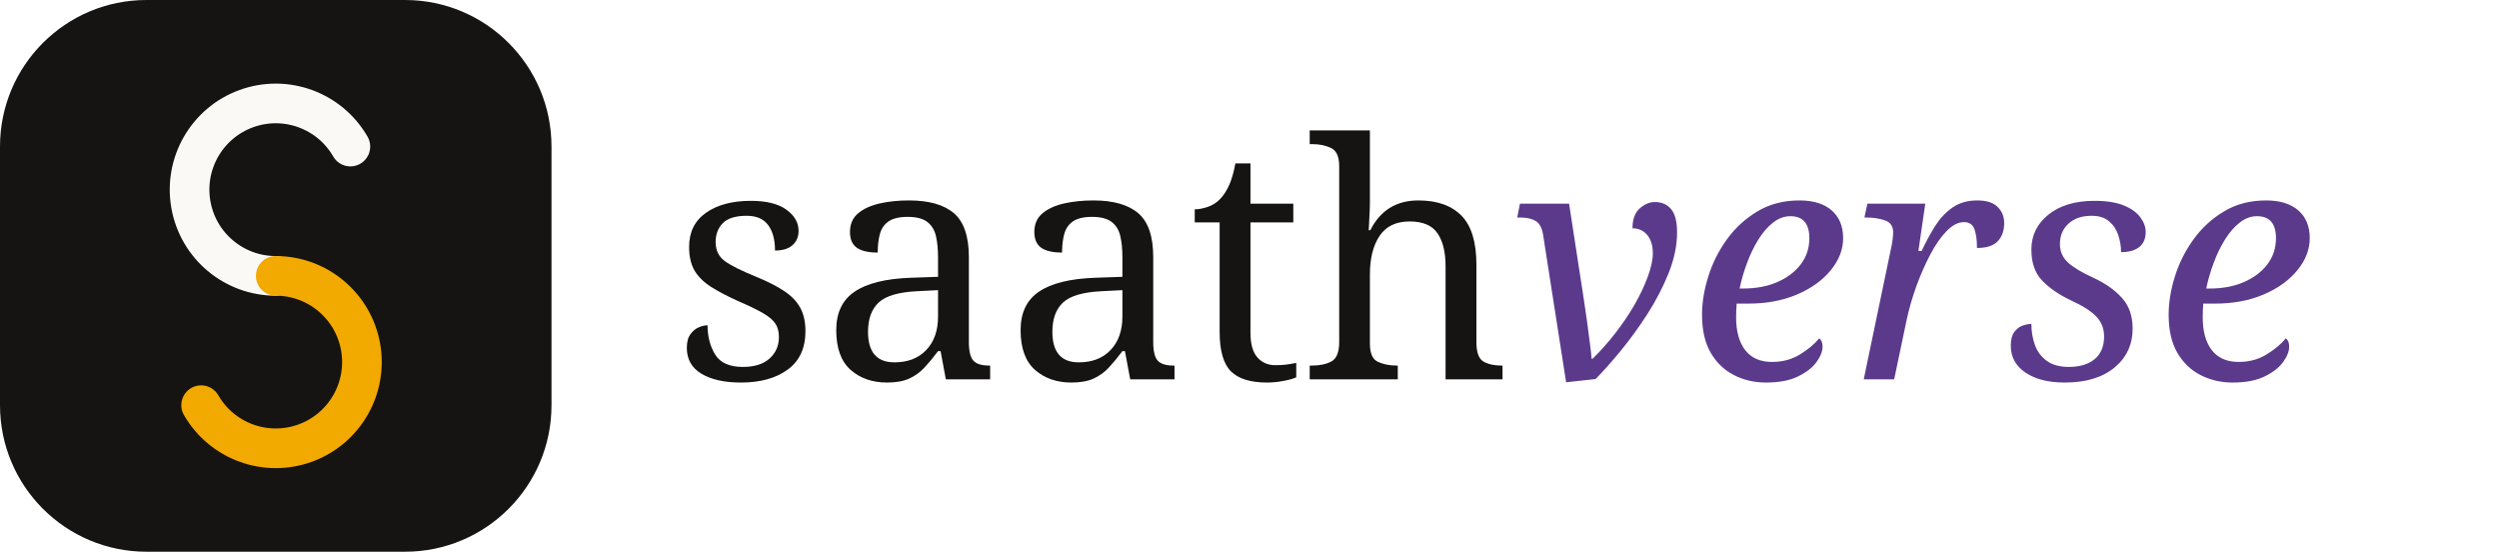
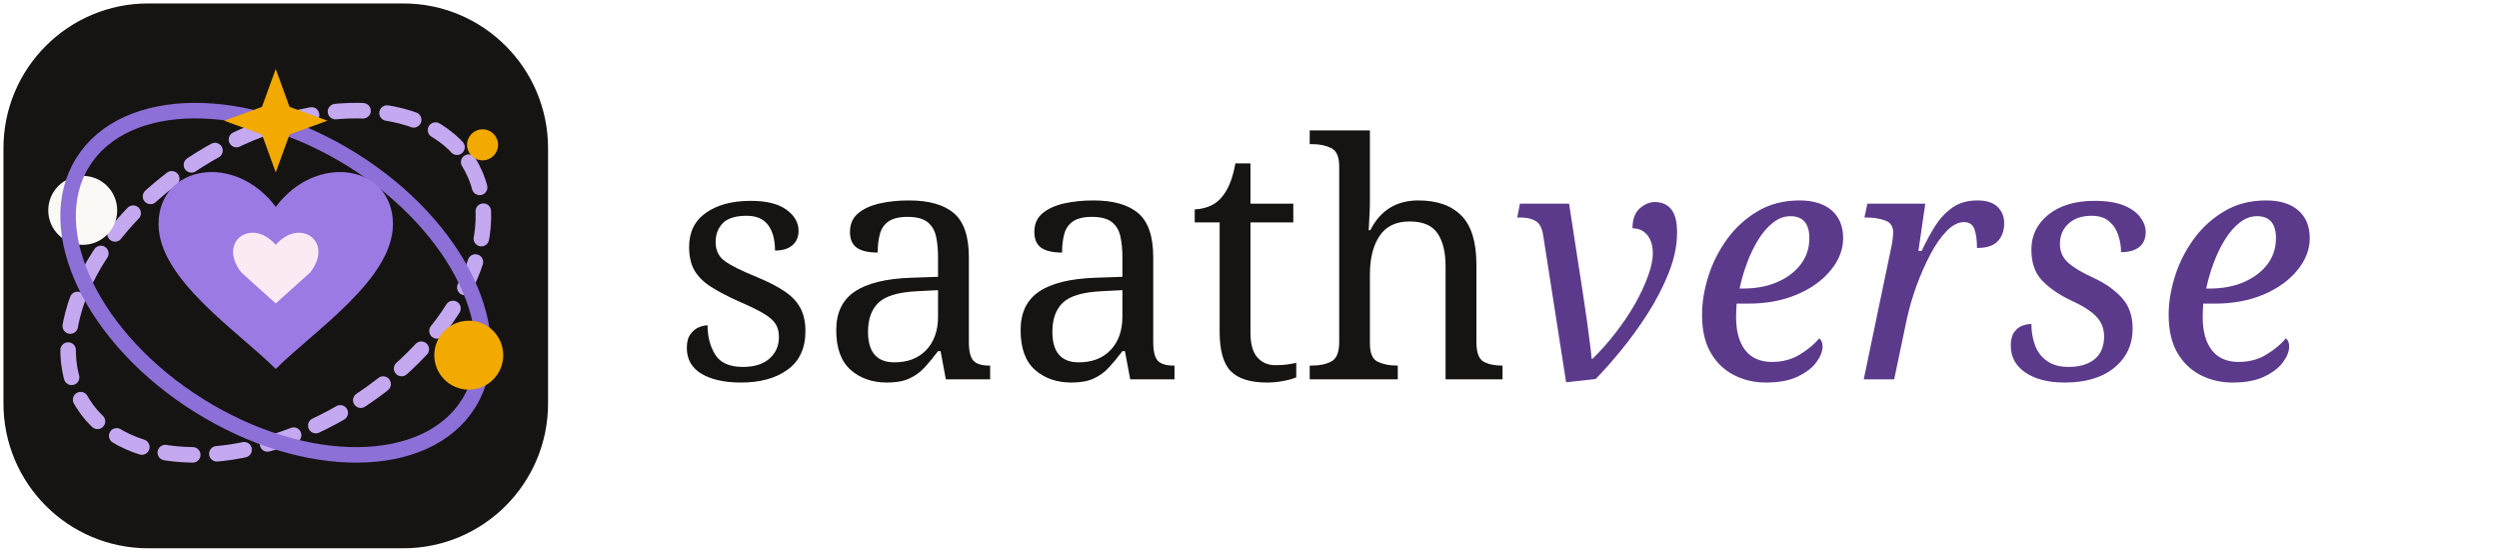
<svg xmlns="http://www.w3.org/2000/svg" viewBox="0 0 290 64">
-   <rect width="64" height="64" rx="17" fill="#161412" />
-   <path d="M40.66 17 A10 10 0 1 0 32 32" fill="none" stroke="#fbf9f6" stroke-width="4.6" stroke-linecap="round" />
-   <path d="M32 32 A10 10 0 1 1 23.34 47" fill="none" stroke="#f2a900" stroke-width="4.6" stroke-linecap="round" />
+   <svg x="0" y="0" width="64" height="64" viewBox="30 -6 160 160">
+     <rect x="31" y="-5" width="158" height="158" rx="42" fill="#161412" />
+     <ellipse cx="110" cy="76" rx="66" ry="42" transform="rotate(-32 110 76)" fill="none" stroke="#c4a8f0" stroke-width="4.5" stroke-dasharray="8 7" stroke-linecap="round" />
+     <circle cx="54" cy="55" r="10" fill="#fbf9f6" />
+     <ellipse cx="110" cy="76" rx="66" ry="42" transform="rotate(32 110 76)" fill="none" stroke="#8d6fd8" stroke-width="4.5" />
+     <circle cx="166" cy="97" r="10" fill="#f2a900" />
+     <path d="M110 101 C99 90 76 75 76 59 C76 42 98 38 110 54 C122 38 144 42 144 59 C144 75 121 90 110 101Z" fill="#9b7be3" />
+     <path d="M110 65 C103 57 93 64 100 73 L110 82 L120 73 C127 64 117 57 110 65Z" fill="#fbe9f4" />
+     <path d="M110 14 L114 25 L125 29 L114 33 L110 44 L106 33 L95 29 L106 25Z" fill="#f2a900" />
+     <circle cx="170" cy="36" r="4.5" fill="#f2a900" />
+   </svg>
  <text x="78" y="44" font-family="Newsreader, Georgia, serif" font-size="38" fill="#161412">saath<tspan font-style="italic" fill="#5b3a8c">verse</tspan>
  </text>
</svg>
